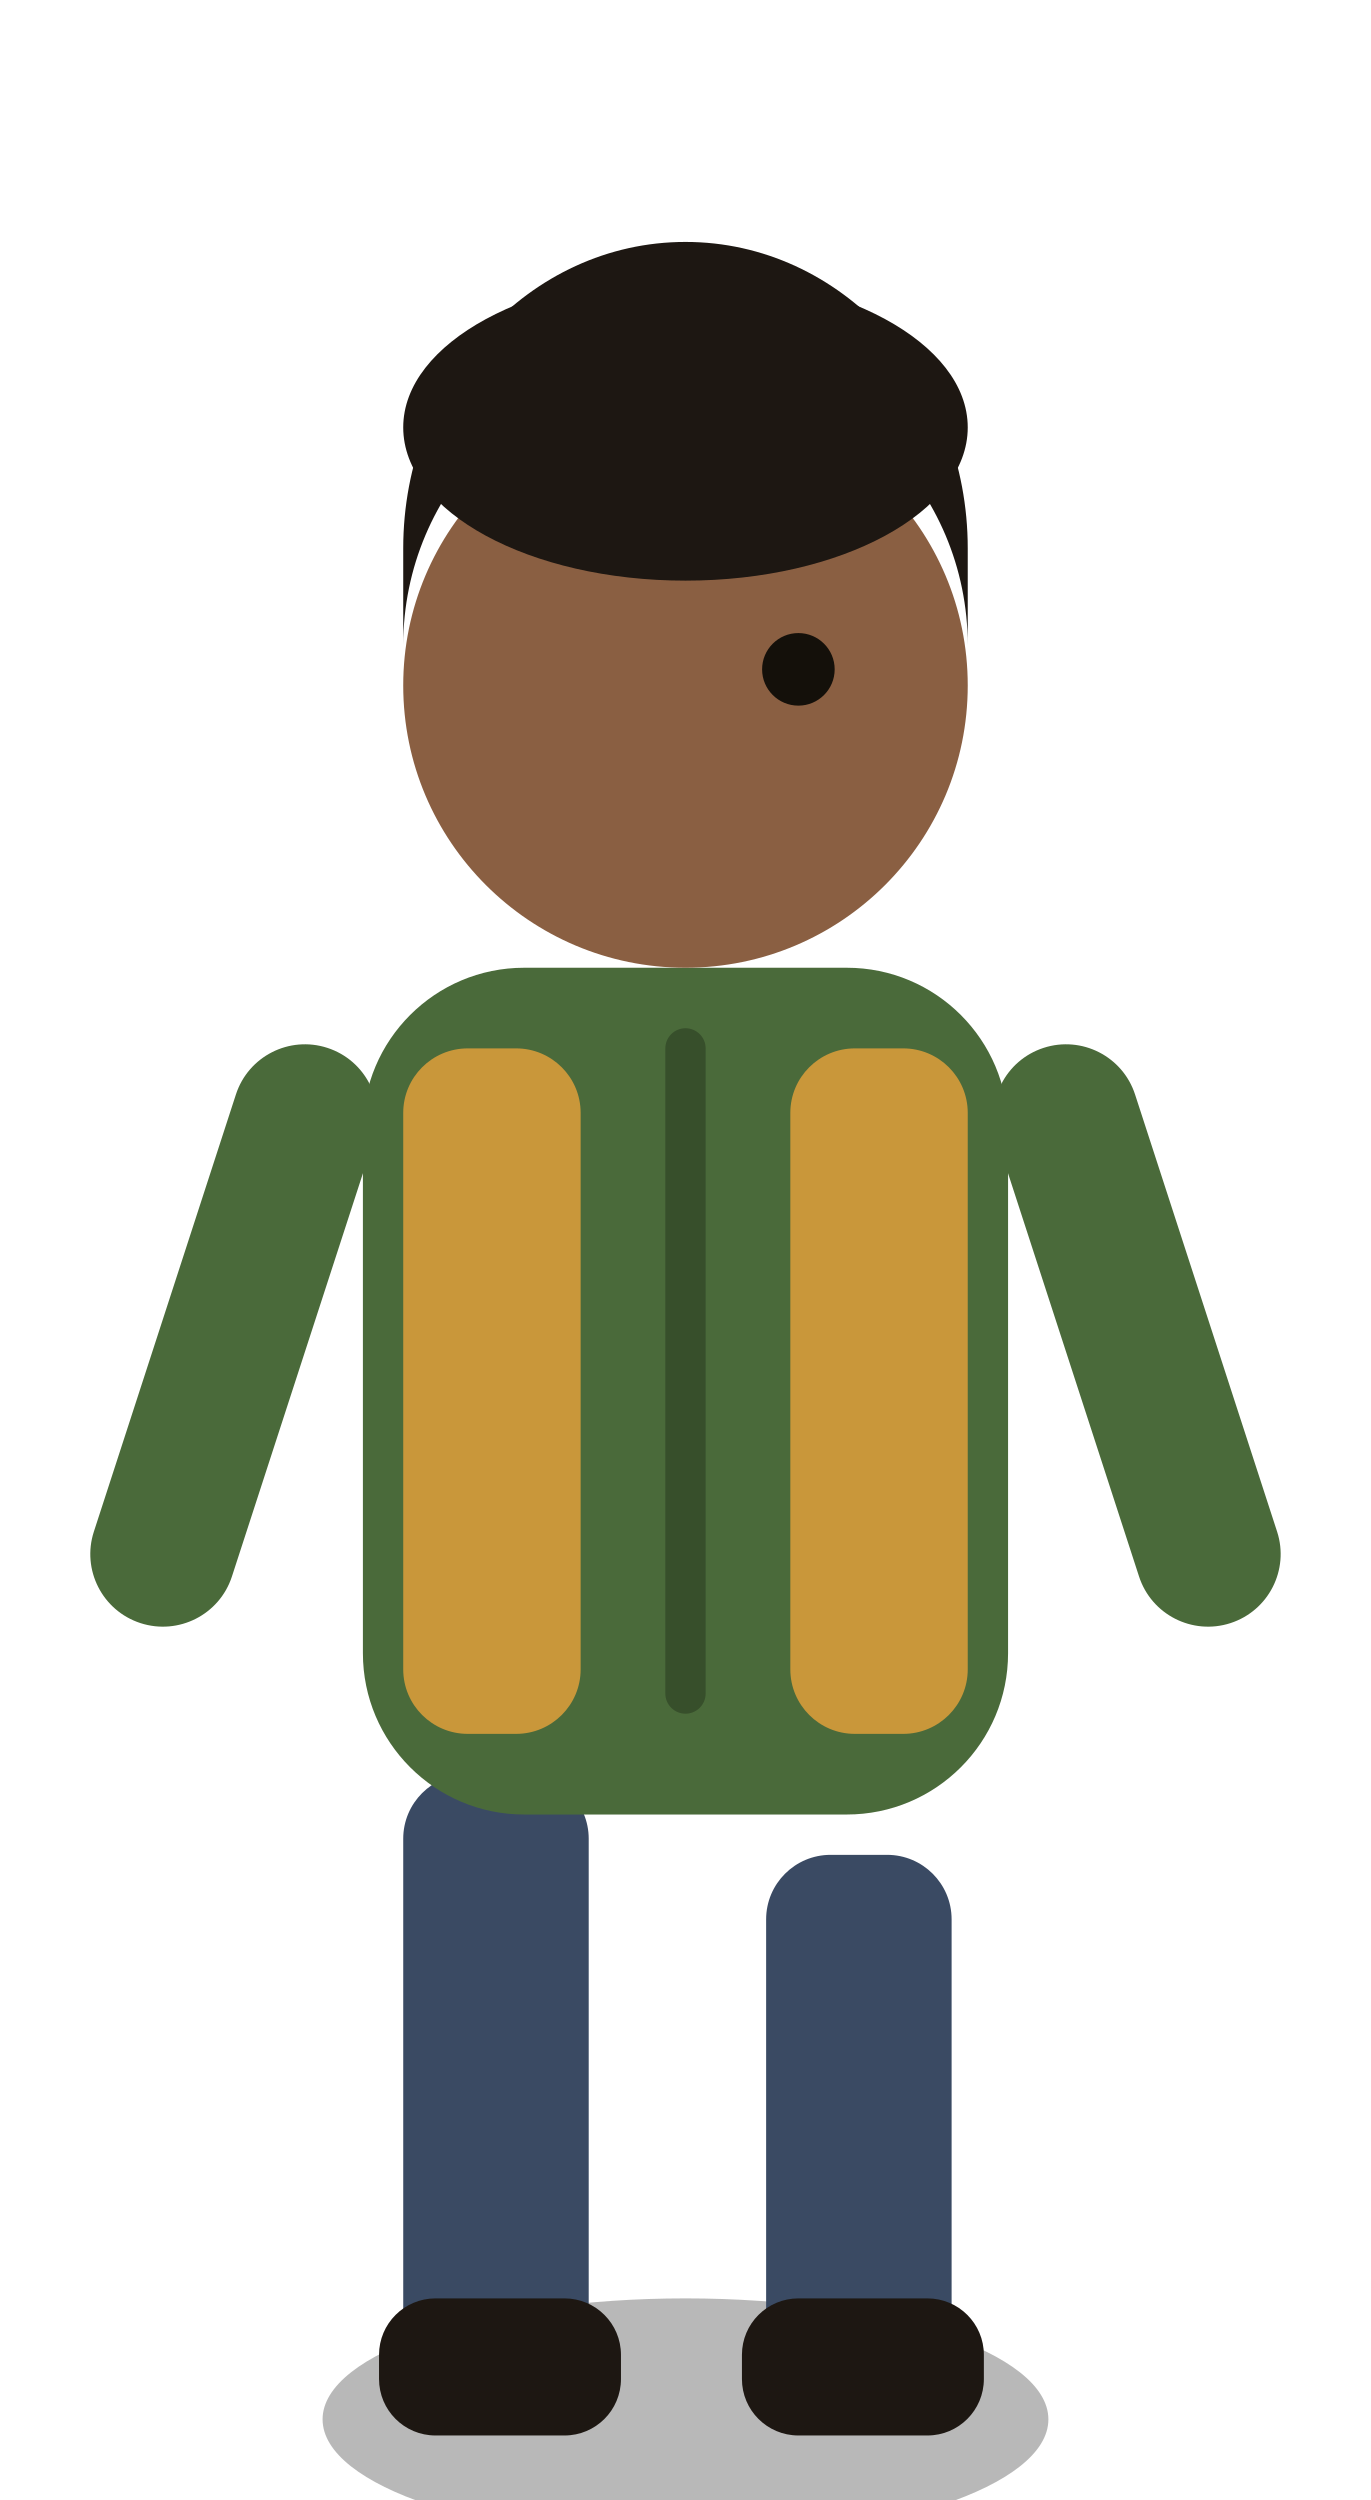
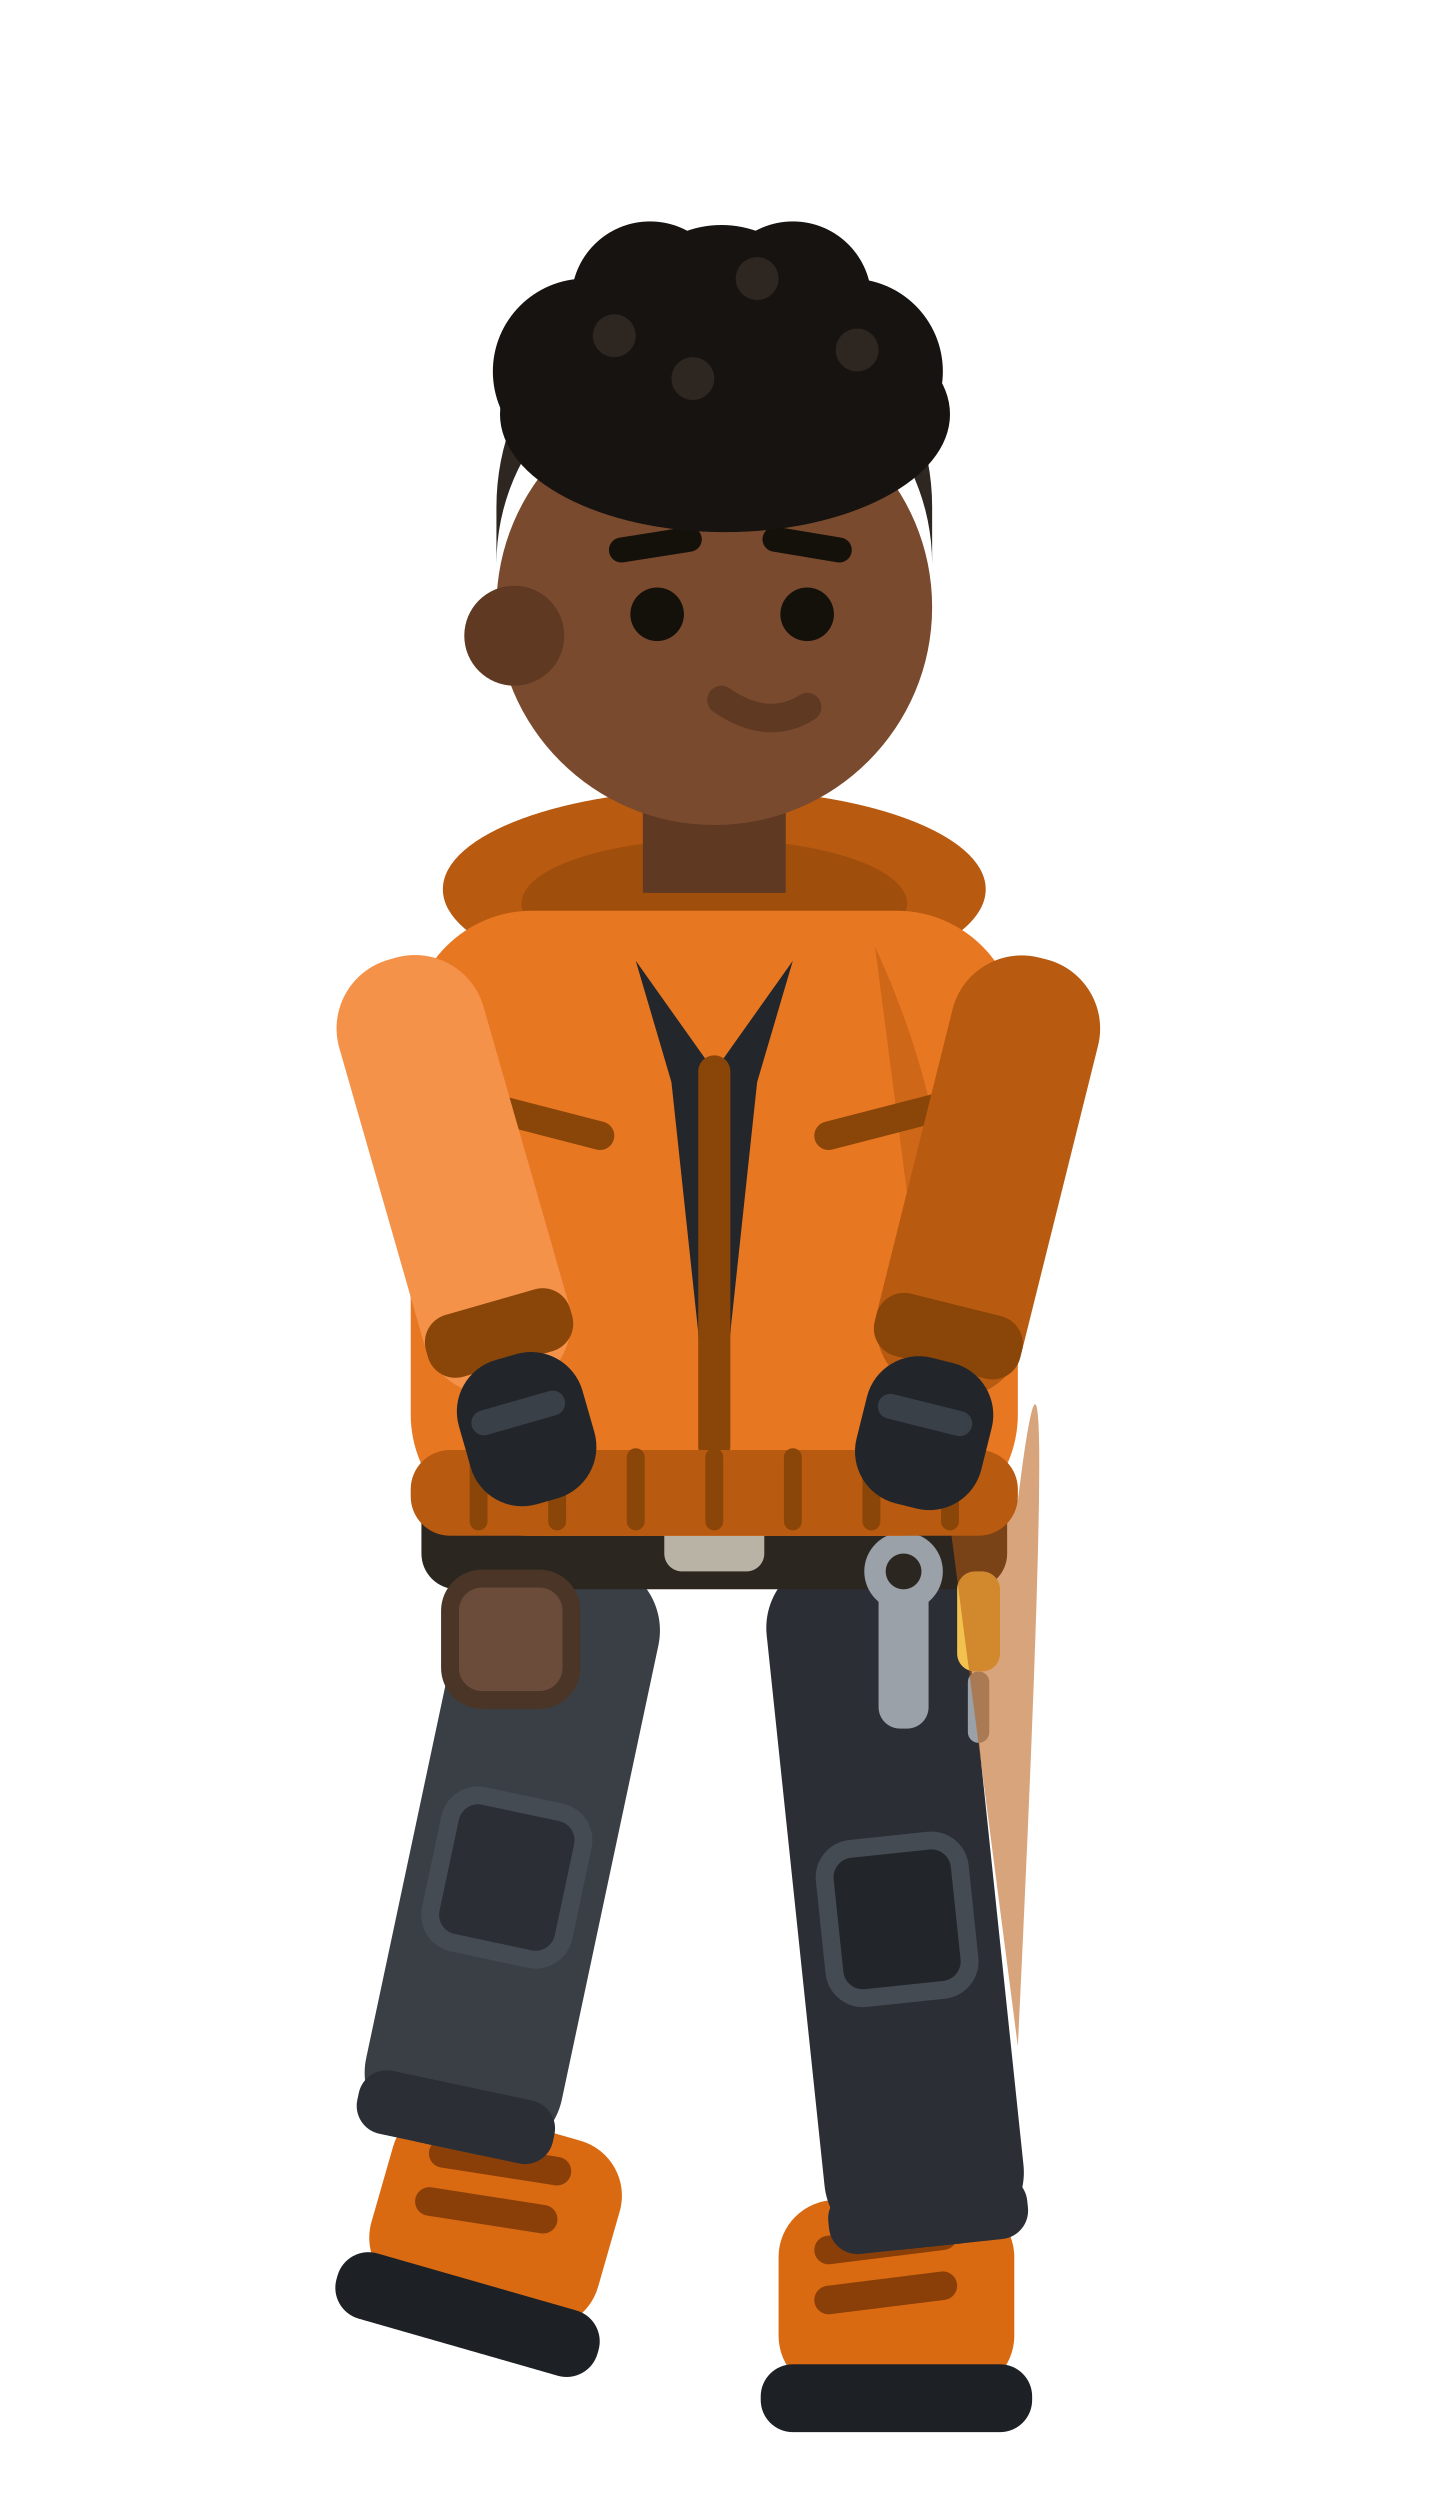
- <svg xmlns="http://www.w3.org/2000/svg" width="34" height="62" viewBox="0 0 34 62">
-   <ellipse cx="17.0" cy="60.0" rx="9.0" ry="3.0" fill="rgba(0,0,0,0.28)" />
-   <rect x="10.0" y="44.0" width="4.6" height="16.0" fill="#3a4a63" rx="1.6" />
-   <rect x="9.4" y="57.0" width="6.0" height="3.4" fill="#1d1712" rx="1.4" />
-   <rect x="19.0" y="46.0" width="4.6" height="14.0" fill="#3a4a63" rx="1.6" />
-   <rect x="18.4" y="57.0" width="6.0" height="3.4" fill="#1d1712" rx="1.4" />
-   <g>
-     <rect x="9.0" y="24.0" width="16.0" height="21.0" fill="#4a6a3a" rx="4" />
-     <rect x="10.0" y="26.0" width="4.4" height="17.0" fill="#c9973a" rx="1.6" />
-     <rect x="19.6" y="26.0" width="4.4" height="17.0" fill="#c9973a" rx="1.6" />
-     <line x1="17.0" y1="26.0" x2="17.0" y2="42.0" stroke="#374f2b" stroke-width="1" stroke-linecap="round" />
-     <g transform="rotate(18 8 27)">
-       <rect x="6.0" y="26.0" width="3.6" height="15.0" fill="#4a6a3a" rx="1.8" />
-     </g>
-     <g transform="rotate(-18 26 27)">
-       <rect x="24.4" y="26.0" width="3.6" height="15.0" fill="#4a6a3a" rx="1.8" />
-     </g>
-     <circle cx="17.0" cy="17.0" r="7.0" fill="#8a5f42" />
-     <path d="M 10 16 a 7 7 0 0 1 14 0 l 0 -2.4 a 7 7.6 0 0 0 -14 0 z" fill="#1d1712" />
-     <ellipse cx="17.0" cy="10.6" rx="7.0" ry="3.8" fill="#1d1712" />
-     <circle cx="19.8" cy="16.6" r="0.9" fill="#14100a" />
+ <svg xmlns="http://www.w3.org/2000/svg" width="40" height="70" viewBox="0 0 40 70">
+   <g transform="rotate(16 14 62)">
+     <rect x="10.60" y="59.40" width="6.60" height="5.40" fill="#d96a12" rx="1.6" />
+     <rect x="10.10" y="64.00" width="7.60" height="1.90" fill="#1d2024" rx="0.9" />
+     <line x1="12.00" y1="60.80" x2="15.20" y2="60.40" stroke="#8a3f08" stroke-width="0.8" stroke-linecap="round" />
+     <line x1="12.00" y1="62.20" x2="15.20" y2="61.80" stroke="#8a3f08" stroke-width="0.8" stroke-linecap="round" />
  </g>
+   <g transform="rotate(12 15.8 45)">
+     <rect x="13.00" y="43.50" width="5.60" height="17.00" fill="#3a3f46" rx="2" />
+     <rect x="13.90" y="50.64" width="3.80" height="4.20" fill="#2b2f35" rx="0.8" stroke="#454b53" stroke-width="0.5" />
+     <rect x="13.00" y="58.70" width="5.60" height="1.80" fill="#2b2f35" rx="0.8" />
+   </g>
+   <rect x="21.80" y="61.60" width="6.60" height="5.40" fill="#d96a12" rx="1.6" />
+   <rect x="21.30" y="66.20" width="7.60" height="1.90" fill="#1d2024" rx="0.9" />
+   <line x1="23.20" y1="63.00" x2="26.40" y2="62.60" stroke="#8a3f08" stroke-width="0.8" stroke-linecap="round" />
+   <line x1="23.20" y1="64.40" x2="26.40" y2="64.00" stroke="#8a3f08" stroke-width="0.8" stroke-linecap="round" />
+   <g transform="rotate(-6 24.2 45)">
+     <rect x="21.40" y="43.50" width="5.60" height="19.50" fill="#2b2f35" rx="2" />
+     <rect x="22.30" y="51.69" width="3.80" height="4.20" fill="#22262b" rx="0.8" stroke="#454b53" stroke-width="0.5" />
+     <rect x="21.40" y="61.20" width="5.60" height="1.80" fill="#2b2f35" rx="0.8" />
+   </g>
+   <rect x="11.80" y="41.60" width="16.40" height="2.90" fill="#2c2620" rx="1" />
+   <rect x="18.60" y="42.10" width="2.80" height="1.90" fill="#b9b3a6" rx="0.5" />
+   <rect x="12.60" y="44.20" width="3.40" height="3.40" fill="#6b4c3a" rx="0.9" stroke="#4a3526" stroke-width="0.5" />
+   <rect x="24.60" y="44.00" width="1.40" height="4.40" fill="#9aa1a8" rx="0.6" />
+   <circle cx="25.30" cy="44.00" r="1.10" fill="#9aa1a8" />
+   <circle cx="25.30" cy="44.00" r="0.50" fill="#2c2620" />
+   <rect x="26.80" y="44.00" width="1.20" height="2.80" fill="#f2c14e" rx="0.5" />
+   <rect x="27.10" y="46.80" width="0.60" height="2.00" fill="#9aa1a8" rx="0.3" />
+   <ellipse cx="20.00" cy="24.90" rx="7.60" ry="2.80" fill="#b85a10" />
+   <ellipse cx="20.00" cy="25.30" rx="5.40" ry="1.80" fill="#a04e0c" />
+   <rect x="11.50" y="25.50" width="17.00" height="17.50" fill="#e87722" rx="3.4" />
+   <path d="M 24.5 26.5 q 4 8.75 0 15.5 l 4 0 q 1.2 -9.625 0 15.3 z" fill="#b85a10" opacity="0.55" />
+   <path d="M 17.8 26.9 L 20 30.0 L 22.2 26.9 L 21.2 30.3 L 20 41.5 L 18.8 30.3 Z" fill="#23262b" />
+   <line x1="20.00" y1="30.00" x2="20.00" y2="40.50" stroke="#8a4508" stroke-width="0.9" stroke-linecap="round" />
+   <line x1="13.70" y1="31.00" x2="16.80" y2="31.80" stroke="#8a4508" stroke-width="0.8" stroke-linecap="round" />
+   <line x1="23.20" y1="31.80" x2="26.30" y2="31.00" stroke="#8a4508" stroke-width="0.8" stroke-linecap="round" />
+   <rect x="11.50" y="40.60" width="17.00" height="2.40" fill="#b85a10" rx="1.1" />
+   <line x1="13.40" y1="40.80" x2="13.40" y2="42.60" stroke="#8a4508" stroke-width="0.5" stroke-linecap="round" />
+   <line x1="15.60" y1="40.80" x2="15.60" y2="42.60" stroke="#8a4508" stroke-width="0.5" stroke-linecap="round" />
+   <line x1="17.80" y1="40.80" x2="17.80" y2="42.60" stroke="#8a4508" stroke-width="0.5" stroke-linecap="round" />
+   <line x1="20.00" y1="40.80" x2="20.00" y2="42.60" stroke="#8a4508" stroke-width="0.5" stroke-linecap="round" />
+   <line x1="22.20" y1="40.80" x2="22.20" y2="42.60" stroke="#8a4508" stroke-width="0.5" stroke-linecap="round" />
+   <line x1="24.40" y1="40.80" x2="24.40" y2="42.60" stroke="#8a4508" stroke-width="0.5" stroke-linecap="round" />
+   <line x1="26.60" y1="40.80" x2="26.60" y2="42.60" stroke="#8a4508" stroke-width="0.5" stroke-linecap="round" />
+   <g transform="rotate(-16 11.3 28.0)">
+     <rect x="9.20" y="26.80" width="4.20" height="12.60" fill="#f5924a" rx="2" />
+     <rect x="9.20" y="36.80" width="4.20" height="1.80" fill="#8a4508" rx="0.8" />
+     <rect x="9.50" y="38.40" width="3.60" height="4.20" fill="#22262b" rx="1.5" />
+     <line x1="10.20" y1="40.00" x2="12.20" y2="40.00" stroke="#3a4048" stroke-width="0.7" stroke-linecap="round" />
+   </g>
+   <g transform="rotate(14 28.9 28.0)">
+     <rect x="26.80" y="26.80" width="4.20" height="12.60" fill="#b85a10" rx="2" />
+     <rect x="26.80" y="36.80" width="4.20" height="1.80" fill="#8a4508" rx="0.8" />
+     <rect x="27.10" y="38.40" width="3.60" height="4.20" fill="#22262b" rx="1.5" />
+     <line x1="27.80" y1="40.00" x2="29.80" y2="40.00" stroke="#3a4048" stroke-width="0.7" stroke-linecap="round" />
+   </g>
+   <rect x="18.00" y="21.60" width="4.00" height="3.40" fill="#5f3922" rx="0" />
+   <circle cx="20.00" cy="17.00" r="6.10" fill="#7a4a2e" />
+   <circle cx="18.40" cy="17.20" r="0.75" fill="#14100a" />
+   <circle cx="22.60" cy="17.20" r="0.75" fill="#14100a" />
+   <line x1="17.40" y1="15.40" x2="19.30" y2="15.10" stroke="#14100a" stroke-width="0.7" stroke-linecap="round" />
+   <line x1="21.70" y1="15.10" x2="23.50" y2="15.40" stroke="#14100a" stroke-width="0.7" stroke-linecap="round" />
+   <path d="M 20.2 19.6 q 1.3 0.9 2.4 0.2" fill="none" stroke="#5f3922" stroke-width="0.8" stroke-linecap="round" />
+   <circle cx="14.40" cy="17.80" r="1.40" fill="#5f3922" />
+   <path d="M 13.9 15.8 a 6.1 6.1 0 0 1 12.2 0 l 0 -1.6 a 6.1 6.4 0 0 0 -12.2 0 z" fill="#2e2620" />
+   <ellipse cx="20.30" cy="11.60" rx="6.30" ry="3.30" fill="#171310" />
+   <circle cx="16.40" cy="10.40" r="2.60" fill="#171310" />
+   <circle cx="20.20" cy="9.20" r="2.90" fill="#171310" />
+   <circle cx="23.80" cy="10.40" r="2.60" fill="#171310" />
+   <circle cx="18.20" cy="8.40" r="2.20" fill="#171310" />
+   <circle cx="22.20" cy="8.40" r="2.20" fill="#171310" />
+   <circle cx="17.20" cy="9.40" r="0.60" fill="#2e2620" />
+   <circle cx="21.20" cy="7.80" r="0.60" fill="#2e2620" />
+   <circle cx="24.00" cy="9.80" r="0.60" fill="#2e2620" />
+   <circle cx="19.40" cy="10.60" r="0.60" fill="#2e2620" />
</svg>
